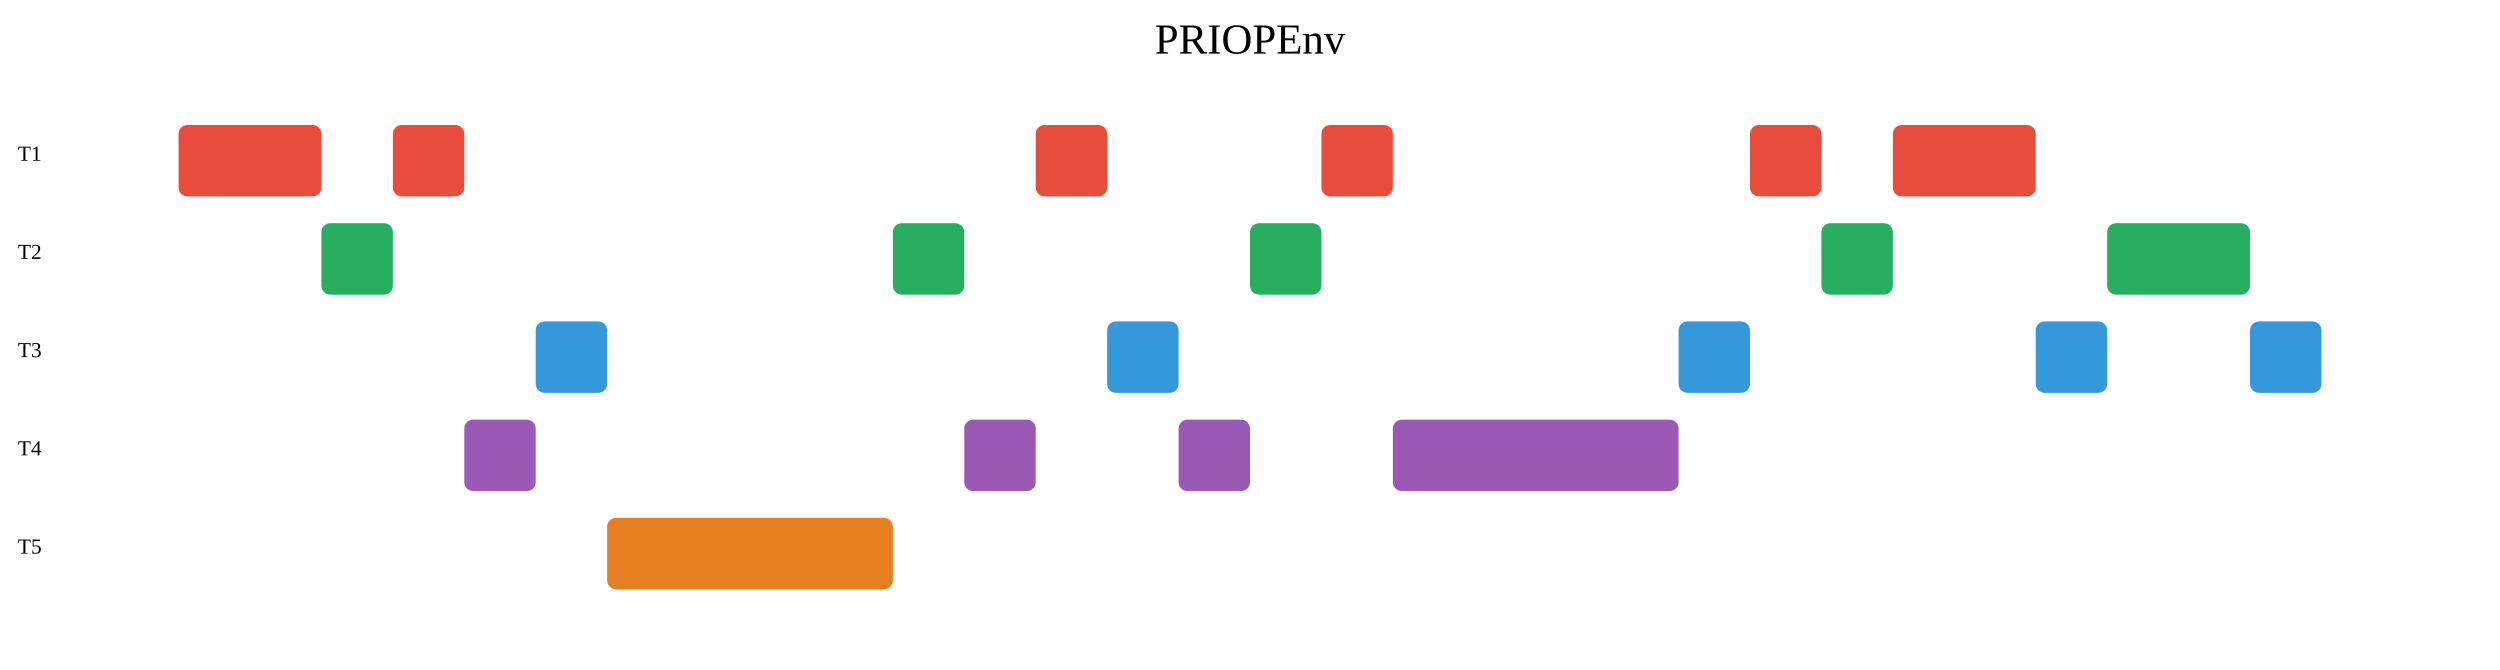
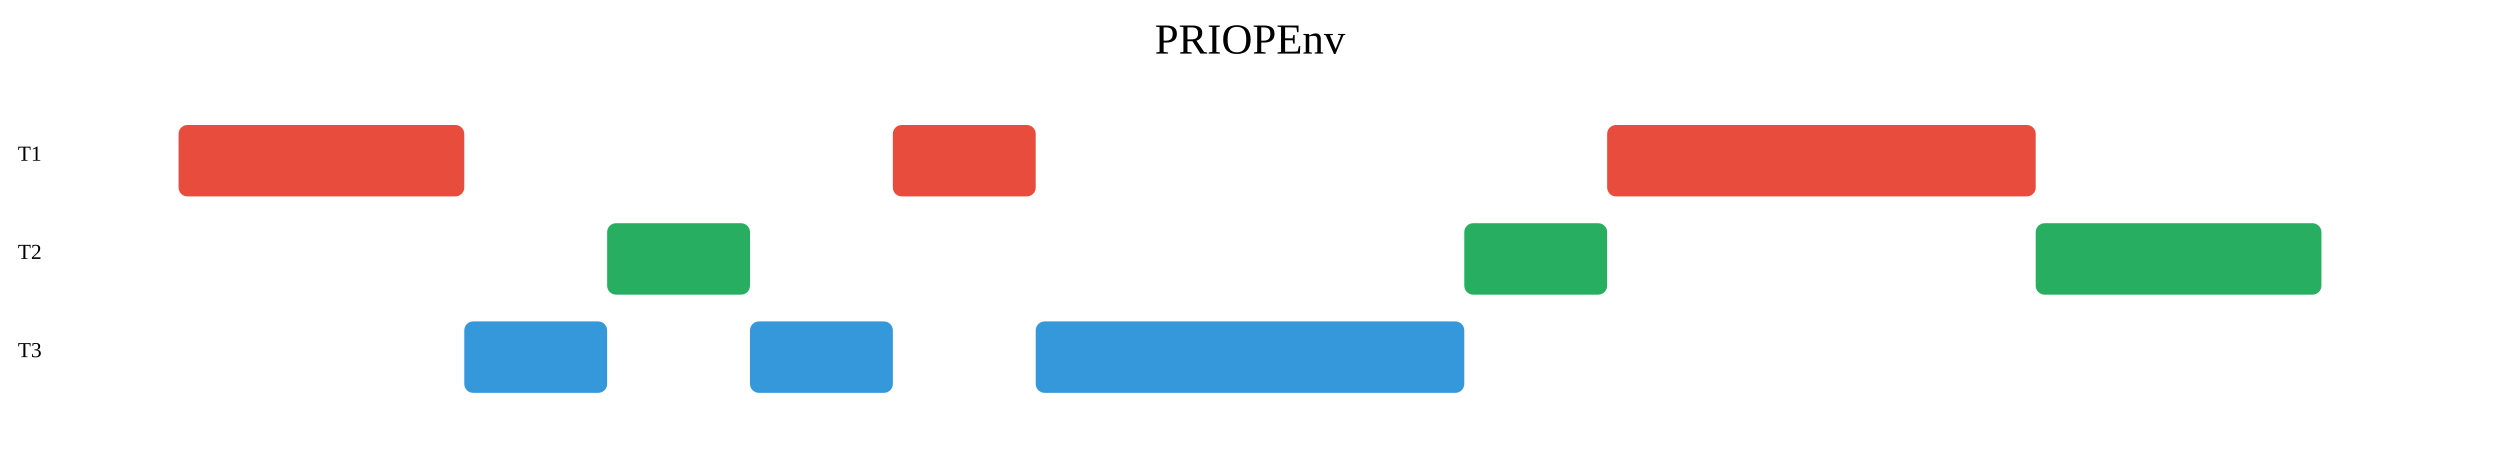
- <svg xmlns="http://www.w3.org/2000/svg" width="1400" height="375">
+ <svg xmlns="http://www.w3.org/2000/svg" width="1400" height="265">
  <text x="700" y="30" font-size="24" text-anchor="middle">PRIOPEnv</text>
  <text x="10" y="90">T1</text>
-   <rect x="100" y="70" width="80" height="40" fill="#E74C3C" rx="5" />
-   <rect x="220" y="70" width="40" height="40" fill="#E74C3C" rx="5" />
-   <rect x="580" y="70" width="40" height="40" fill="#E74C3C" rx="5" />
-   <rect x="740" y="70" width="40" height="40" fill="#E74C3C" rx="5" />
-   <rect x="980" y="70" width="40" height="40" fill="#E74C3C" rx="5" />
-   <rect x="1060" y="70" width="80" height="40" fill="#E74C3C" rx="5" />
+   <rect x="100" y="70" width="160" height="40" fill="#E74C3C" rx="5" />
+   <rect x="500" y="70" width="80" height="40" fill="#E74C3C" rx="5" />
+   <rect x="900" y="70" width="240" height="40" fill="#E74C3C" rx="5" />
  <text x="10" y="145">T2</text>
-   <rect x="180" y="125" width="40" height="40" fill="#27AE60" rx="5" />
-   <rect x="500" y="125" width="40" height="40" fill="#27AE60" rx="5" />
-   <rect x="700" y="125" width="40" height="40" fill="#27AE60" rx="5" />
-   <rect x="1020" y="125" width="40" height="40" fill="#27AE60" rx="5" />
-   <rect x="1180" y="125" width="80" height="40" fill="#27AE60" rx="5" />
+   <rect x="340" y="125" width="80" height="40" fill="#27AE60" rx="5" />
+   <rect x="820" y="125" width="80" height="40" fill="#27AE60" rx="5" />
+   <rect x="1140" y="125" width="160" height="40" fill="#27AE60" rx="5" />
  <text x="10" y="200">T3</text>
-   <rect x="300" y="180" width="40" height="40" fill="#3498DB" rx="5" />
-   <rect x="620" y="180" width="40" height="40" fill="#3498DB" rx="5" />
-   <rect x="940" y="180" width="40" height="40" fill="#3498DB" rx="5" />
-   <rect x="1140" y="180" width="40" height="40" fill="#3498DB" rx="5" />
-   <rect x="1260" y="180" width="40" height="40" fill="#3498DB" rx="5" />
-   <text x="10" y="255">T4</text>
-   <rect x="260" y="235" width="40" height="40" fill="#9B59B6" rx="5" />
-   <rect x="540" y="235" width="40" height="40" fill="#9B59B6" rx="5" />
-   <rect x="660" y="235" width="40" height="40" fill="#9B59B6" rx="5" />
-   <rect x="780" y="235" width="160" height="40" fill="#9B59B6" rx="5" />
-   <text x="10" y="310">T5</text>
-   <rect x="340" y="290" width="160" height="40" fill="#E67E22" rx="5" />
+   <rect x="260" y="180" width="80" height="40" fill="#3498DB" rx="5" />
+   <rect x="420" y="180" width="80" height="40" fill="#3498DB" rx="5" />
+   <rect x="580" y="180" width="240" height="40" fill="#3498DB" rx="5" />
</svg>
